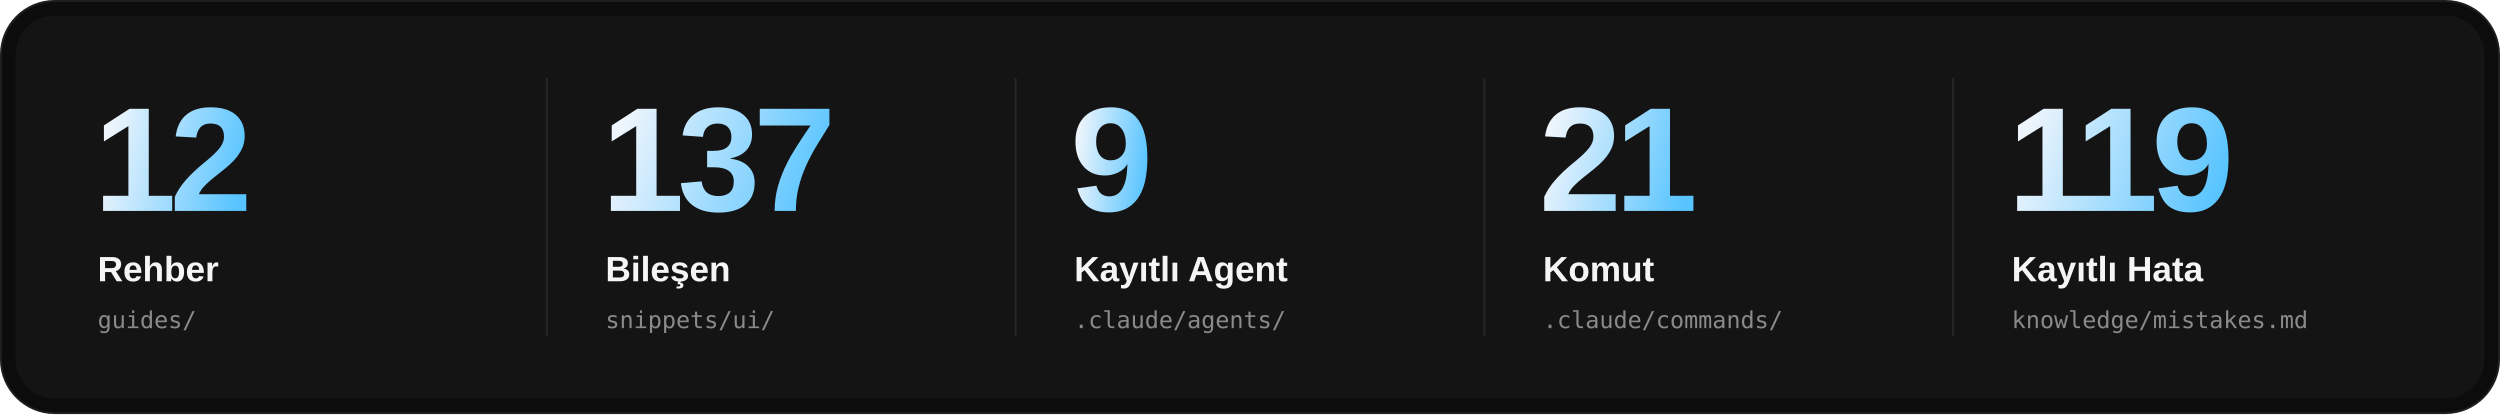
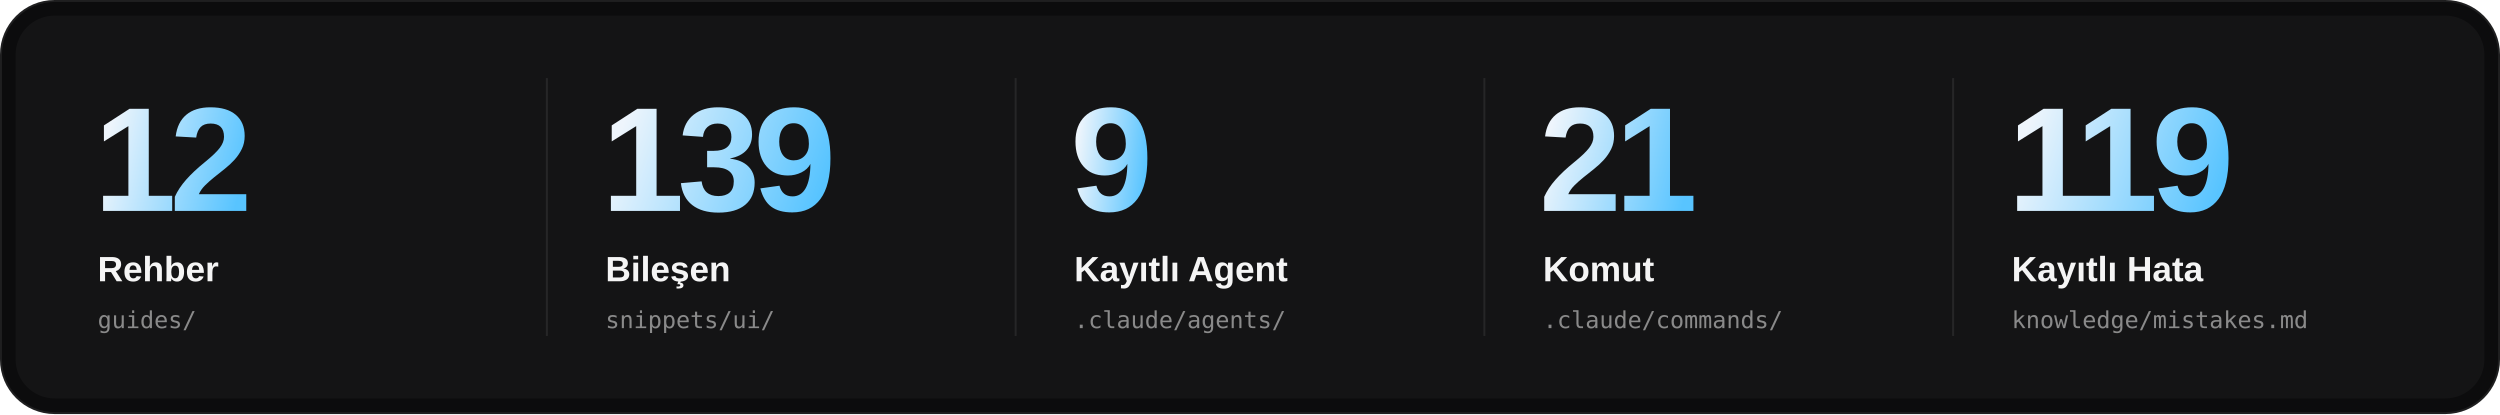
- <svg xmlns="http://www.w3.org/2000/svg" width="1280" height="212" viewBox="0 0 1280 212" role="img" aria-label="12 Rehber, 137 Bileşen, 9 Kayıtlı Agent, 21 Komut, 119 Kayıtlı Hata">
+ <svg xmlns="http://www.w3.org/2000/svg" width="1280" height="212" viewBox="0 0 1280 212" role="img" aria-label="12 Rehber, 139 Bileşen, 9 Kayıtlı Agent, 21 Komut, 119 Kayıtlı Hata">
  <defs>
    <linearGradient id="stat-ink" x1="0.008" y1="0.413" x2="0.992" y2="0.587">
      <stop offset="0%" stop-color="#eef5fc" />
      <stop offset="100%" stop-color="#58c4ff" />
    </linearGradient>
  </defs>
  <rect width="1280" height="212" rx="28" fill="#0c0c0d" />
  <rect x="8" y="8" width="1264" height="196" rx="20" fill="rgb(255,255,255)" fill-opacity="0.035" />
  <g transform="translate(40 0)">
    <text x="8" y="108" font-family="-apple-system, BlinkMacSystemFont, 'Segoe UI', 'Helvetica Neue', Arial, sans-serif" font-size="76" font-weight="800" letter-spacing="-3.4" fill="url(#stat-ink)">12</text>
    <text x="10" y="144" font-family="-apple-system, BlinkMacSystemFont, 'Segoe UI', 'Helvetica Neue', Arial, sans-serif" font-size="18" font-weight="650" fill="#f5f5f5">Rehber</text>
    <text x="10" y="168" font-family="ui-monospace, SFMono-Regular, Menlo, Consolas, monospace" font-size="12" fill="#8a8a8a">guides/</text>
  </g>
  <g transform="translate(280 0)">
    <line x1="0" y1="40" x2="0" y2="172" stroke="rgb(255,255,255)" stroke-opacity="0.08" />
-     <text x="28" y="108" font-family="-apple-system, BlinkMacSystemFont, 'Segoe UI', 'Helvetica Neue', Arial, sans-serif" font-size="76" font-weight="800" letter-spacing="-3.4" fill="url(#stat-ink)">137</text>
+     <text x="28" y="108" font-family="-apple-system, BlinkMacSystemFont, 'Segoe UI', 'Helvetica Neue', Arial, sans-serif" font-size="76" font-weight="800" letter-spacing="-3.4" fill="url(#stat-ink)">139</text>
    <text x="30" y="144" font-family="-apple-system, BlinkMacSystemFont, 'Segoe UI', 'Helvetica Neue', Arial, sans-serif" font-size="18" font-weight="650" fill="#f5f5f5">Bileşen</text>
    <text x="30" y="168" font-family="ui-monospace, SFMono-Regular, Menlo, Consolas, monospace" font-size="12" fill="#8a8a8a">snippets/ui/</text>
  </g>
  <g transform="translate(520 0)">
    <line x1="0" y1="40" x2="0" y2="172" stroke="rgb(255,255,255)" stroke-opacity="0.08" />
    <text x="28" y="108" font-family="-apple-system, BlinkMacSystemFont, 'Segoe UI', 'Helvetica Neue', Arial, sans-serif" font-size="76" font-weight="800" letter-spacing="-3.4" fill="url(#stat-ink)">9</text>
    <text x="30" y="144" font-family="-apple-system, BlinkMacSystemFont, 'Segoe UI', 'Helvetica Neue', Arial, sans-serif" font-size="18" font-weight="650" fill="#f5f5f5">Kayıtlı Agent</text>
    <text x="30" y="168" font-family="ui-monospace, SFMono-Regular, Menlo, Consolas, monospace" font-size="12" fill="#8a8a8a">.claude/agents/</text>
  </g>
  <g transform="translate(760 0)">
    <line x1="0" y1="40" x2="0" y2="172" stroke="rgb(255,255,255)" stroke-opacity="0.08" />
    <text x="28" y="108" font-family="-apple-system, BlinkMacSystemFont, 'Segoe UI', 'Helvetica Neue', Arial, sans-serif" font-size="76" font-weight="800" letter-spacing="-3.4" fill="url(#stat-ink)">21</text>
    <text x="30" y="144" font-family="-apple-system, BlinkMacSystemFont, 'Segoe UI', 'Helvetica Neue', Arial, sans-serif" font-size="18" font-weight="650" fill="#f5f5f5">Komut</text>
    <text x="30" y="168" font-family="ui-monospace, SFMono-Regular, Menlo, Consolas, monospace" font-size="12" fill="#8a8a8a">.claude/commands/</text>
  </g>
  <g transform="translate(1000 0)">
    <line x1="0" y1="40" x2="0" y2="172" stroke="rgb(255,255,255)" stroke-opacity="0.08" />
    <text x="28" y="108" font-family="-apple-system, BlinkMacSystemFont, 'Segoe UI', 'Helvetica Neue', Arial, sans-serif" font-size="76" font-weight="800" letter-spacing="-3.4" fill="url(#stat-ink)">119</text>
    <text x="30" y="144" font-family="-apple-system, BlinkMacSystemFont, 'Segoe UI', 'Helvetica Neue', Arial, sans-serif" font-size="18" font-weight="650" fill="#f5f5f5">Kayıtlı Hata</text>
    <text x="30" y="168" font-family="ui-monospace, SFMono-Regular, Menlo, Consolas, monospace" font-size="12" fill="#8a8a8a">knowledge/mistakes.md</text>
  </g>
  <rect x="0.5" y="0.5" width="1279" height="211" rx="27.5" fill="none" stroke="rgb(255,255,255)" stroke-opacity="0.08" />
</svg>
